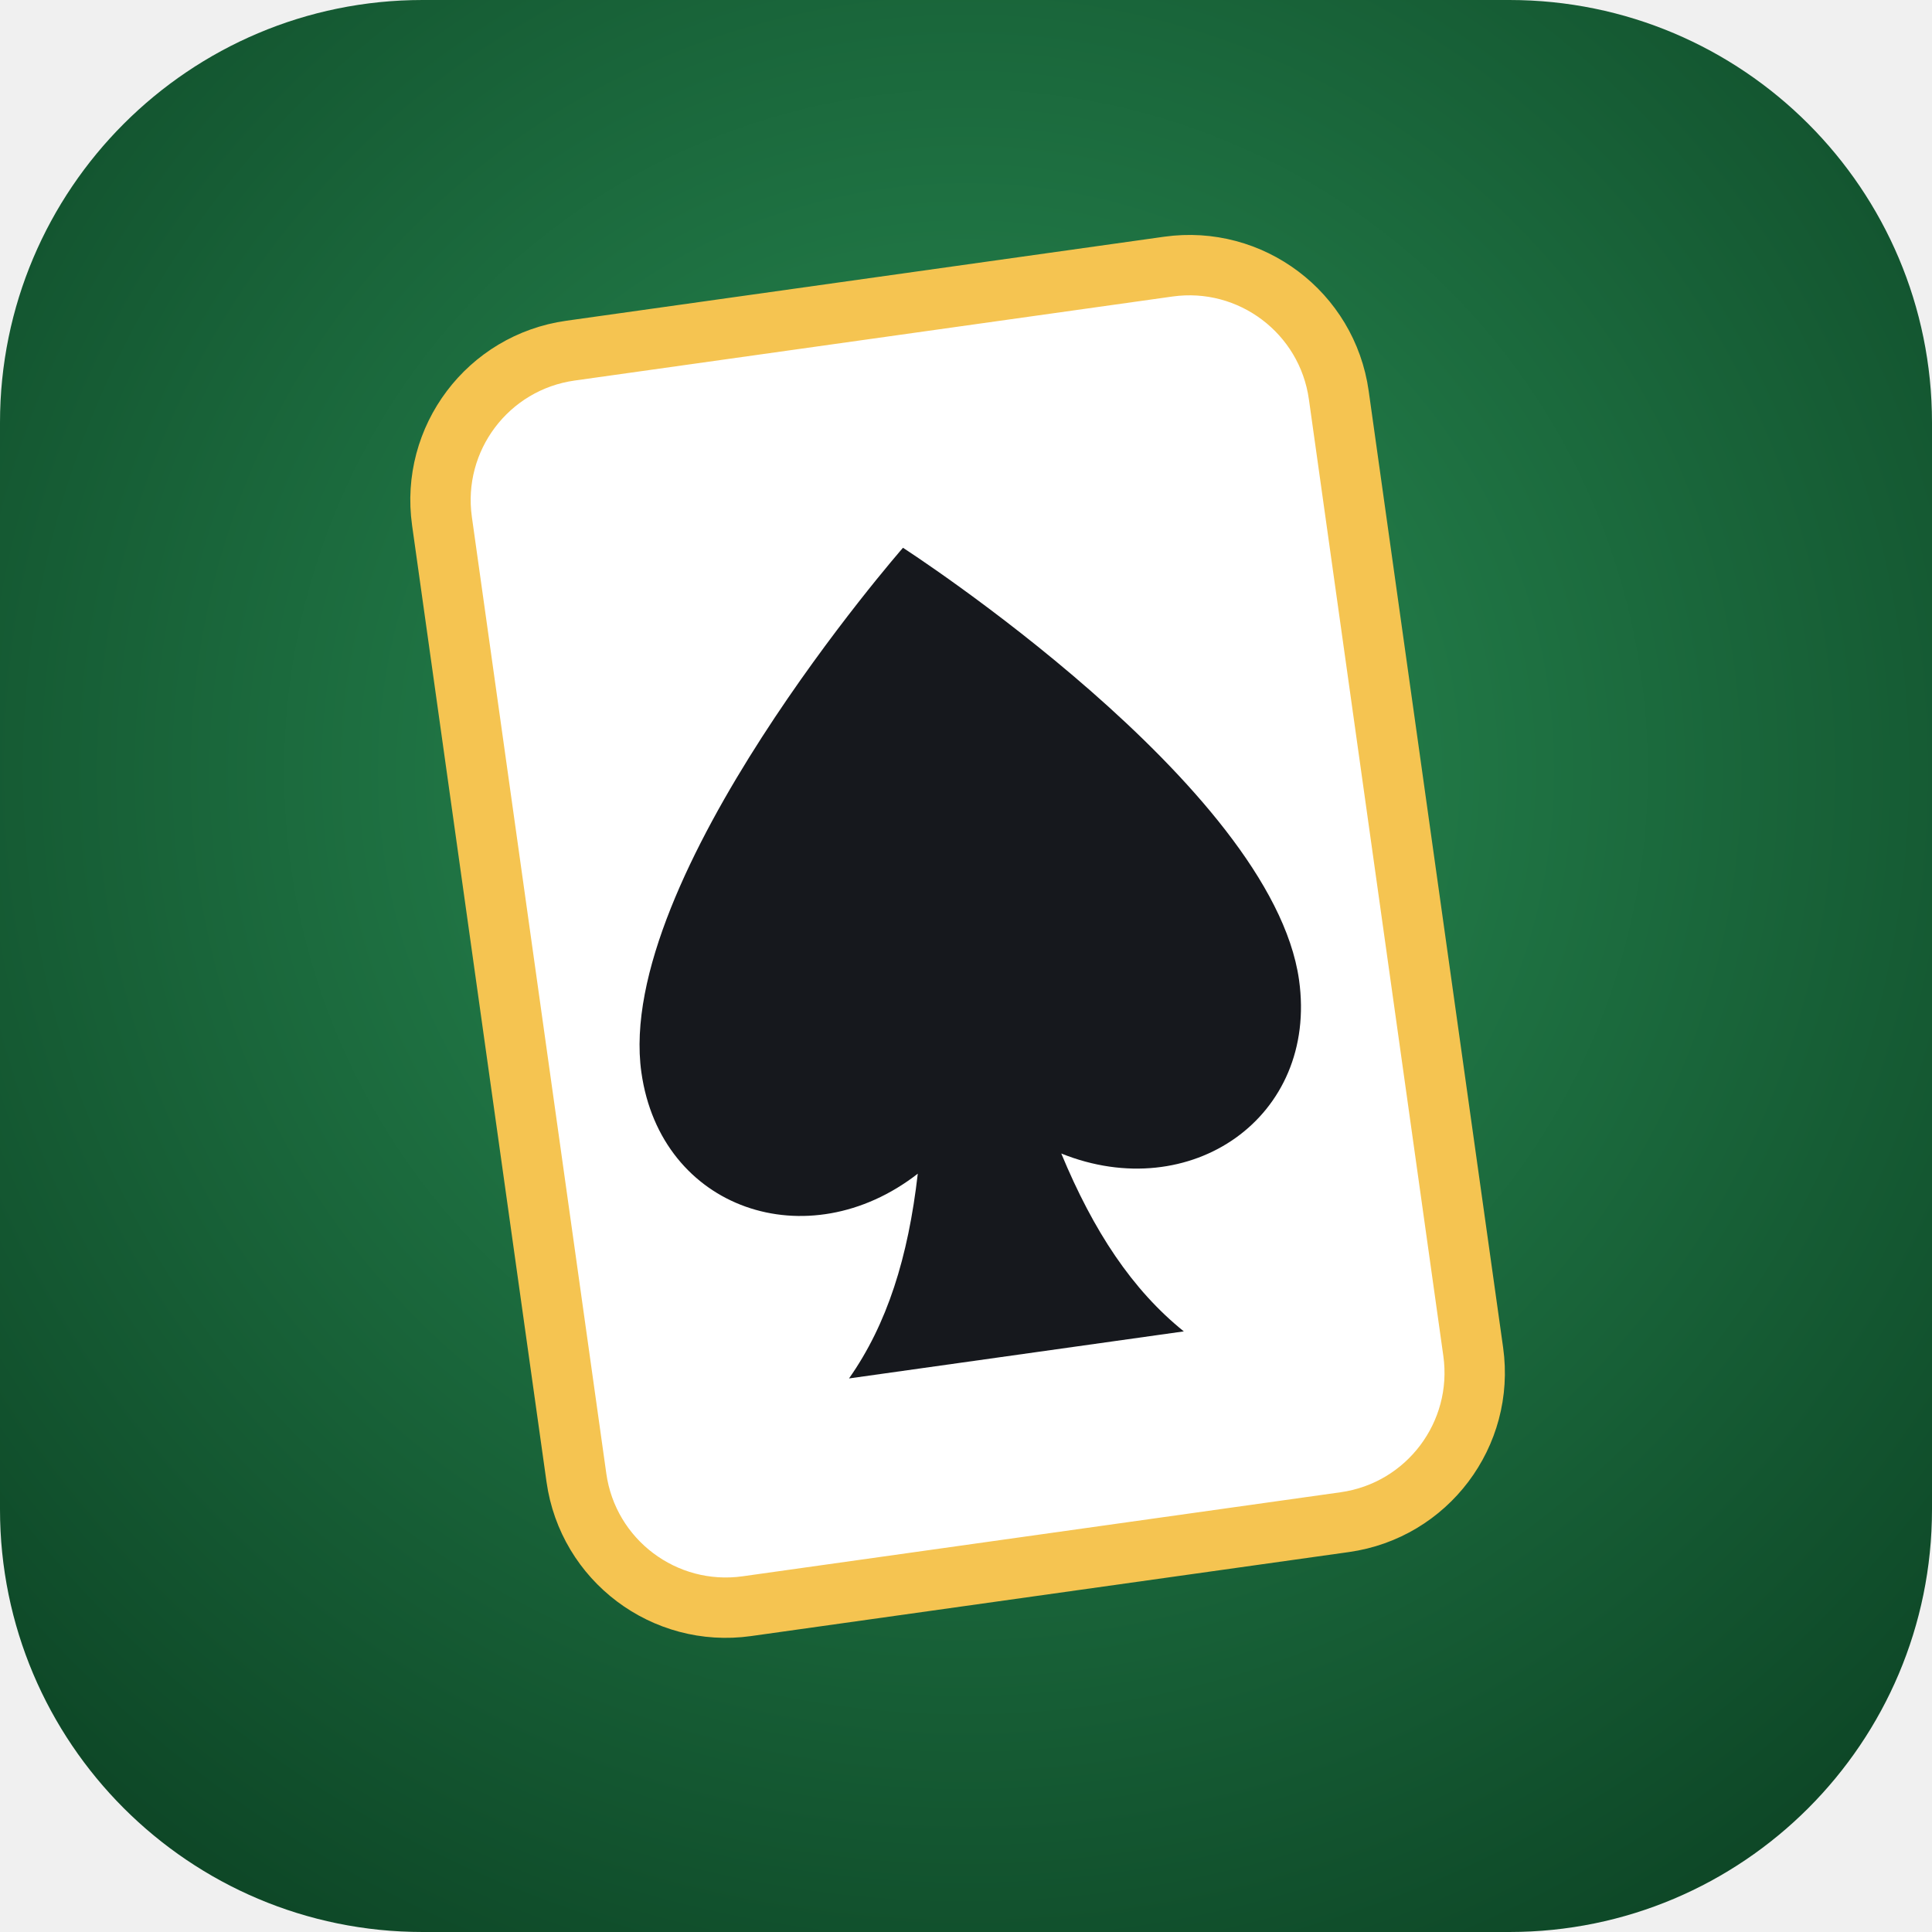
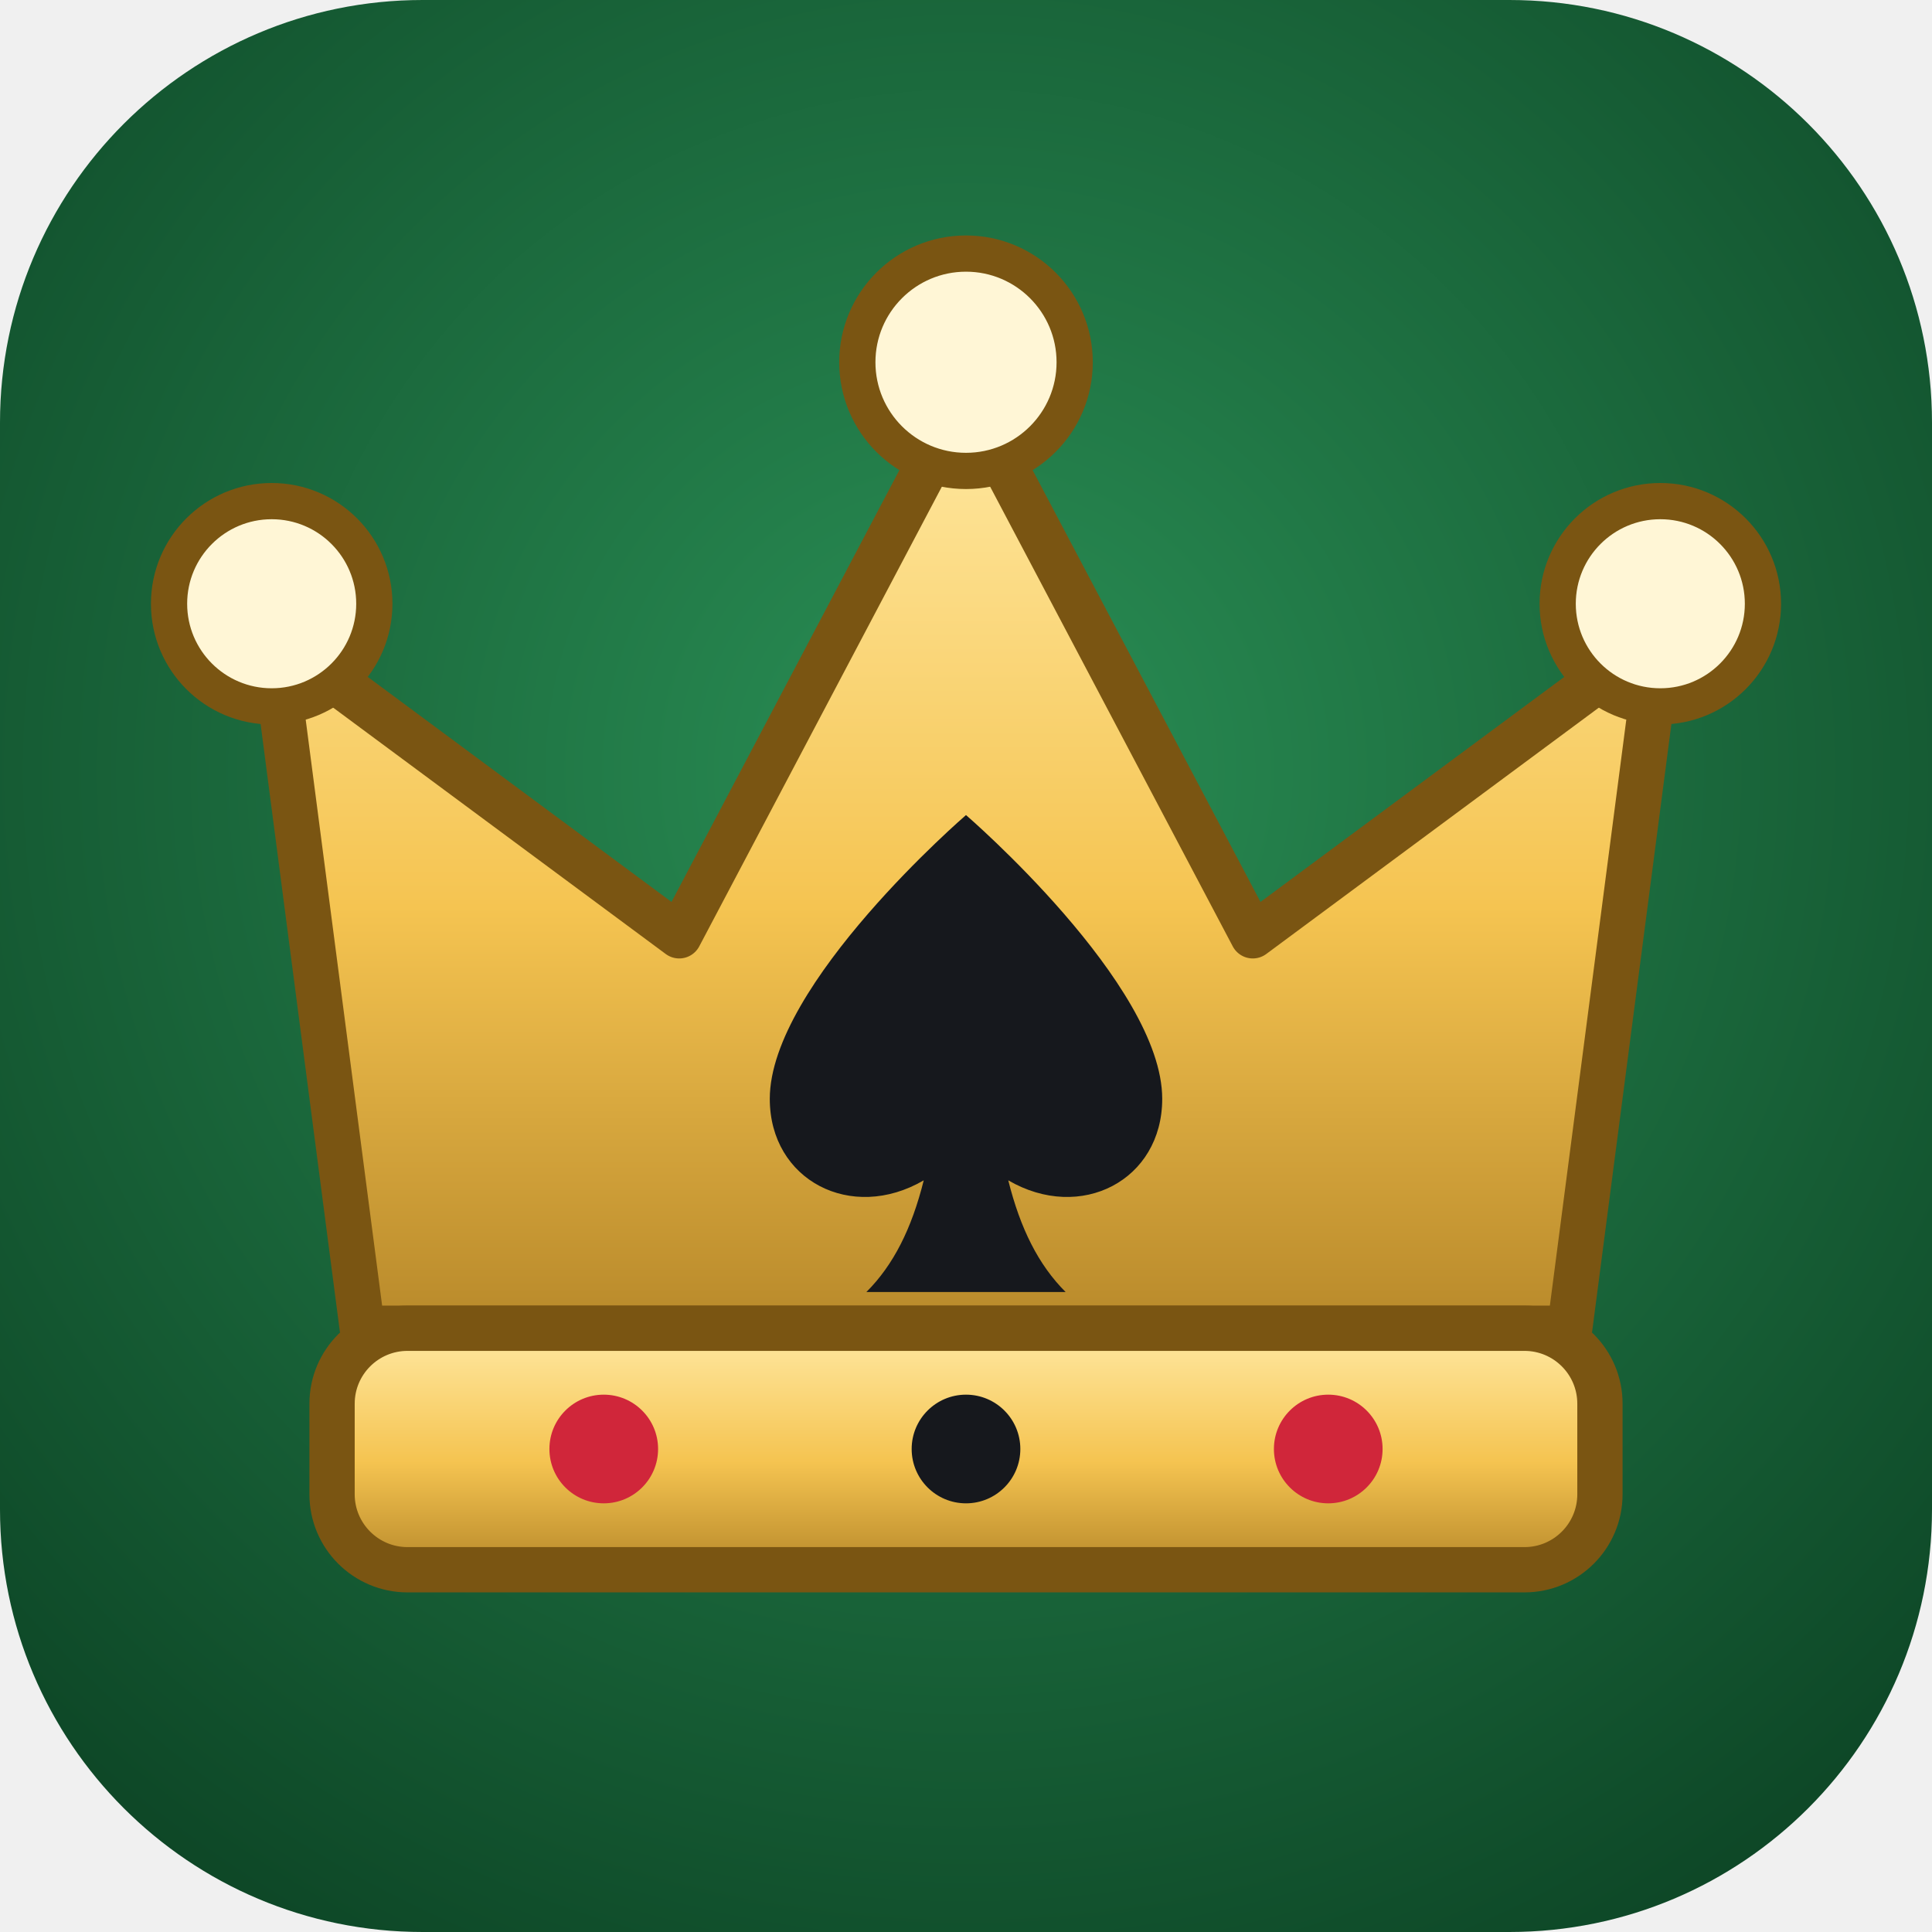
<svg xmlns="http://www.w3.org/2000/svg" viewBox="0 0 64 64">
  <defs>
    <radialGradient id="tapis" cx="50%" cy="40%" r="70%">
      <stop offset="0" stop-color="#2a8f55" />
      <stop offset="1" stop-color="#0d4626" />
    </radialGradient>
+     <linearGradient id="or" x1="0" y1="0" x2="0" y2="1">
+       <stop offset="0" stop-color="#ffe9a3" />
+       <stop offset="0.55" stop-color="#f5c451" />
+       <stop offset="1" stop-color="#b8892a" />
+     </linearGradient>
  </defs>
  <rect width="64" height="64" rx="14" fill="url(#tapis)" />
-   <g transform="rotate(-8 32 33)">
-     <rect x="17" y="10" width="30" height="42" rx="5" fill="#ffffff" stroke="#f5c451" stroke-width="2" />
-     <path d="M32 18 C32 18 21 27.5 21 34 C21 38.6 25.6 40.9 29.6 38.6 C28.9 41.3 27.9 43.4 26.4 45 L37.6 45 C36.1 43.4 35.1 41.3 34.4 38.6 C38.4 40.9 43 38.6 43 34 C43 27.5 32 18 32 18 Z" fill="#16181d" />
-   </g>
+   <path d="M12 44 L9 21 L22.5 31 L32 13 L41.5 31 L55 21 L52 44 Z" fill="url(#or)" stroke="#7a5512" stroke-width="1.5" stroke-linejoin="round" />
+   <rect x="11" y="44" width="42" height="8" rx="2.5" fill="url(#or)" stroke="#7a5512" stroke-width="1.5" />
+   <circle cx="9" cy="20" r="3.4" fill="#fff6d6" stroke="#7a5512" stroke-width="1.2" />
+   <circle cx="32" cy="12" r="3.6" fill="#fff6d6" stroke="#7a5512" stroke-width="1.2" />
+   <circle cx="55" cy="20" r="3.4" fill="#fff6d6" stroke="#7a5512" stroke-width="1.2" />
+   <path d="M32 27 C32 27 25.5 32.6 25.5 36.4 C25.5 39.1 28.2 40.5 30.6 39.1 C30.2 40.7 29.6 41.9 28.7 42.8 L35.3 42.8 C34.4 41.9 33.8 40.7 33.4 39.1 C35.8 40.5 38.5 39.1 38.5 36.4 C38.5 32.6 32 27 32 27 Z" fill="#16181d" />
+   <circle cx="20" cy="48" r="1.8" fill="#d0263a" />
+   <circle cx="32" cy="48" r="1.8" fill="#16181d" />
+   <circle cx="44" cy="48" r="1.8" fill="#d0263a" />
</svg>
